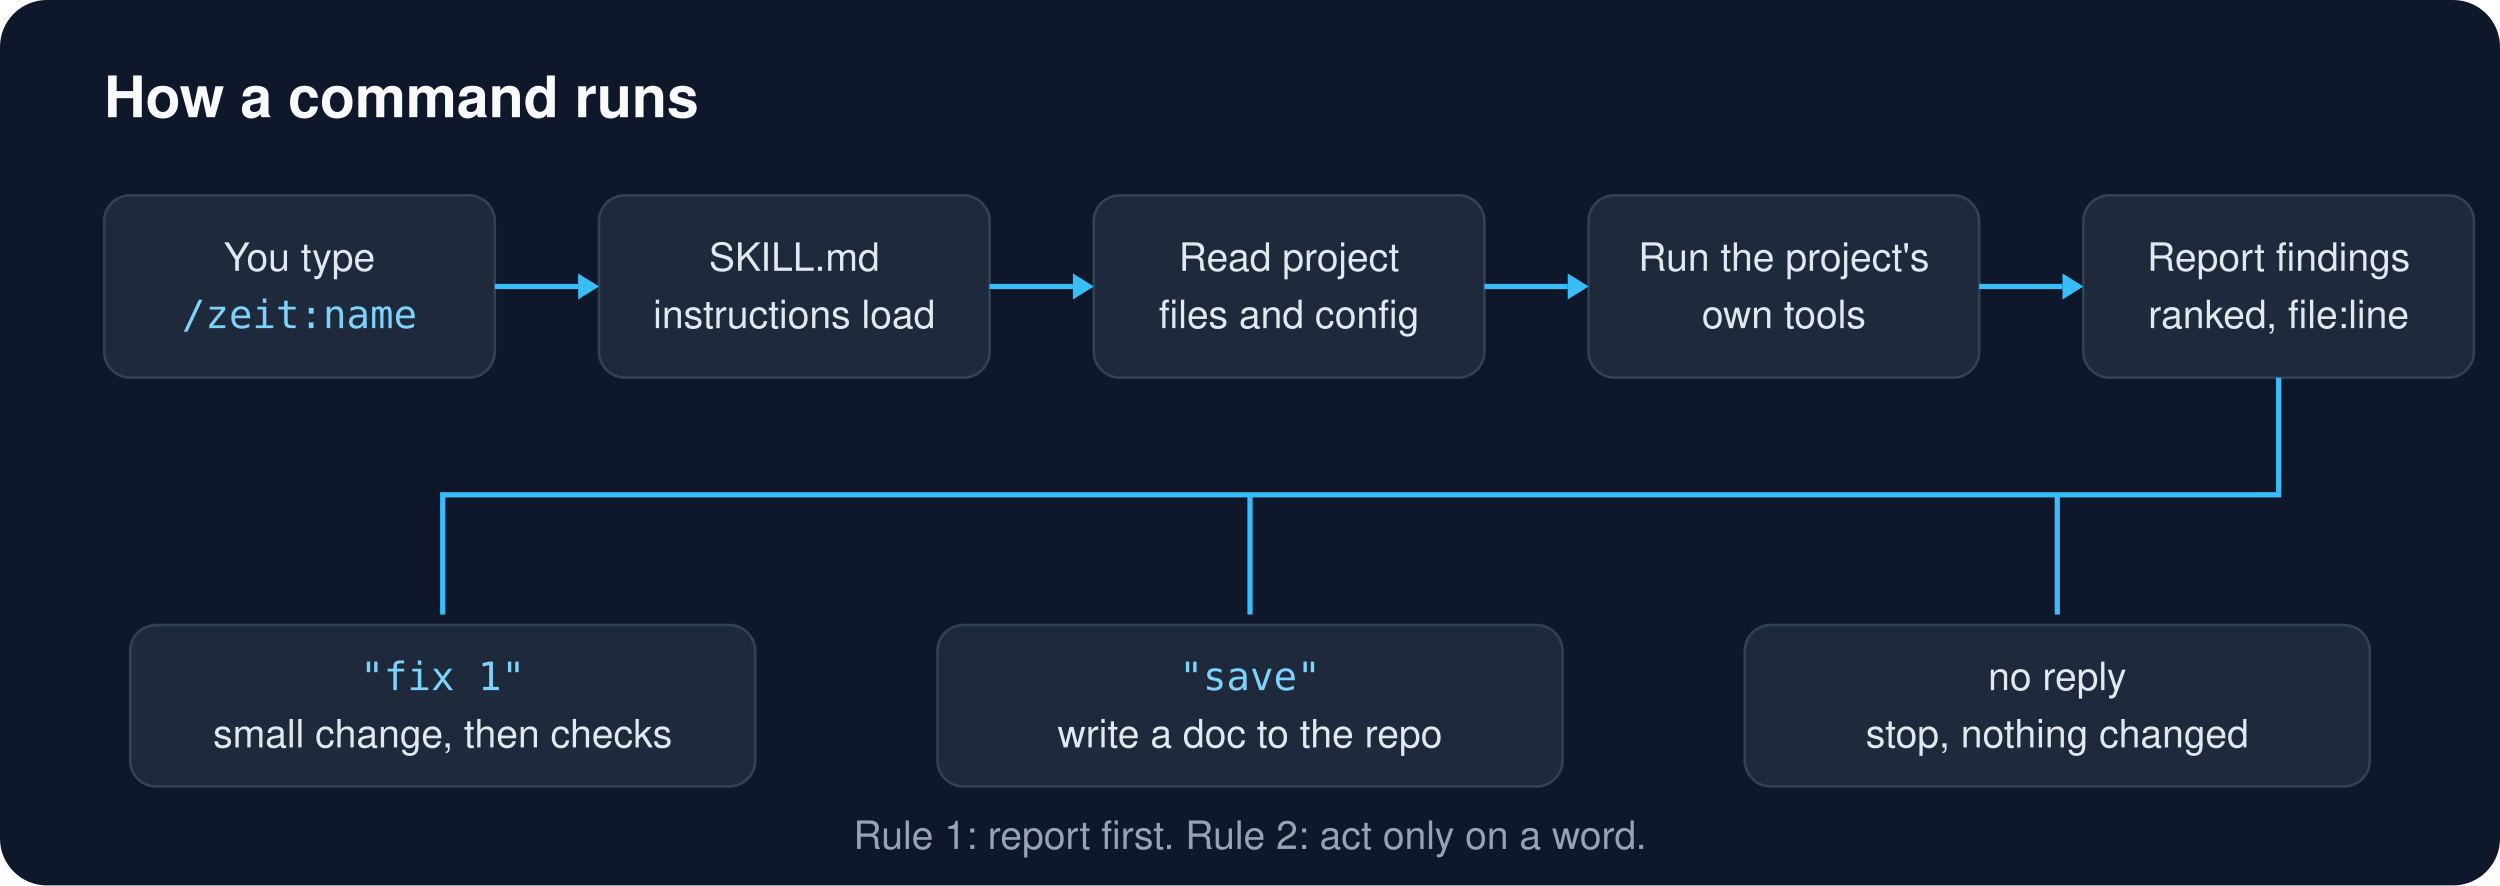
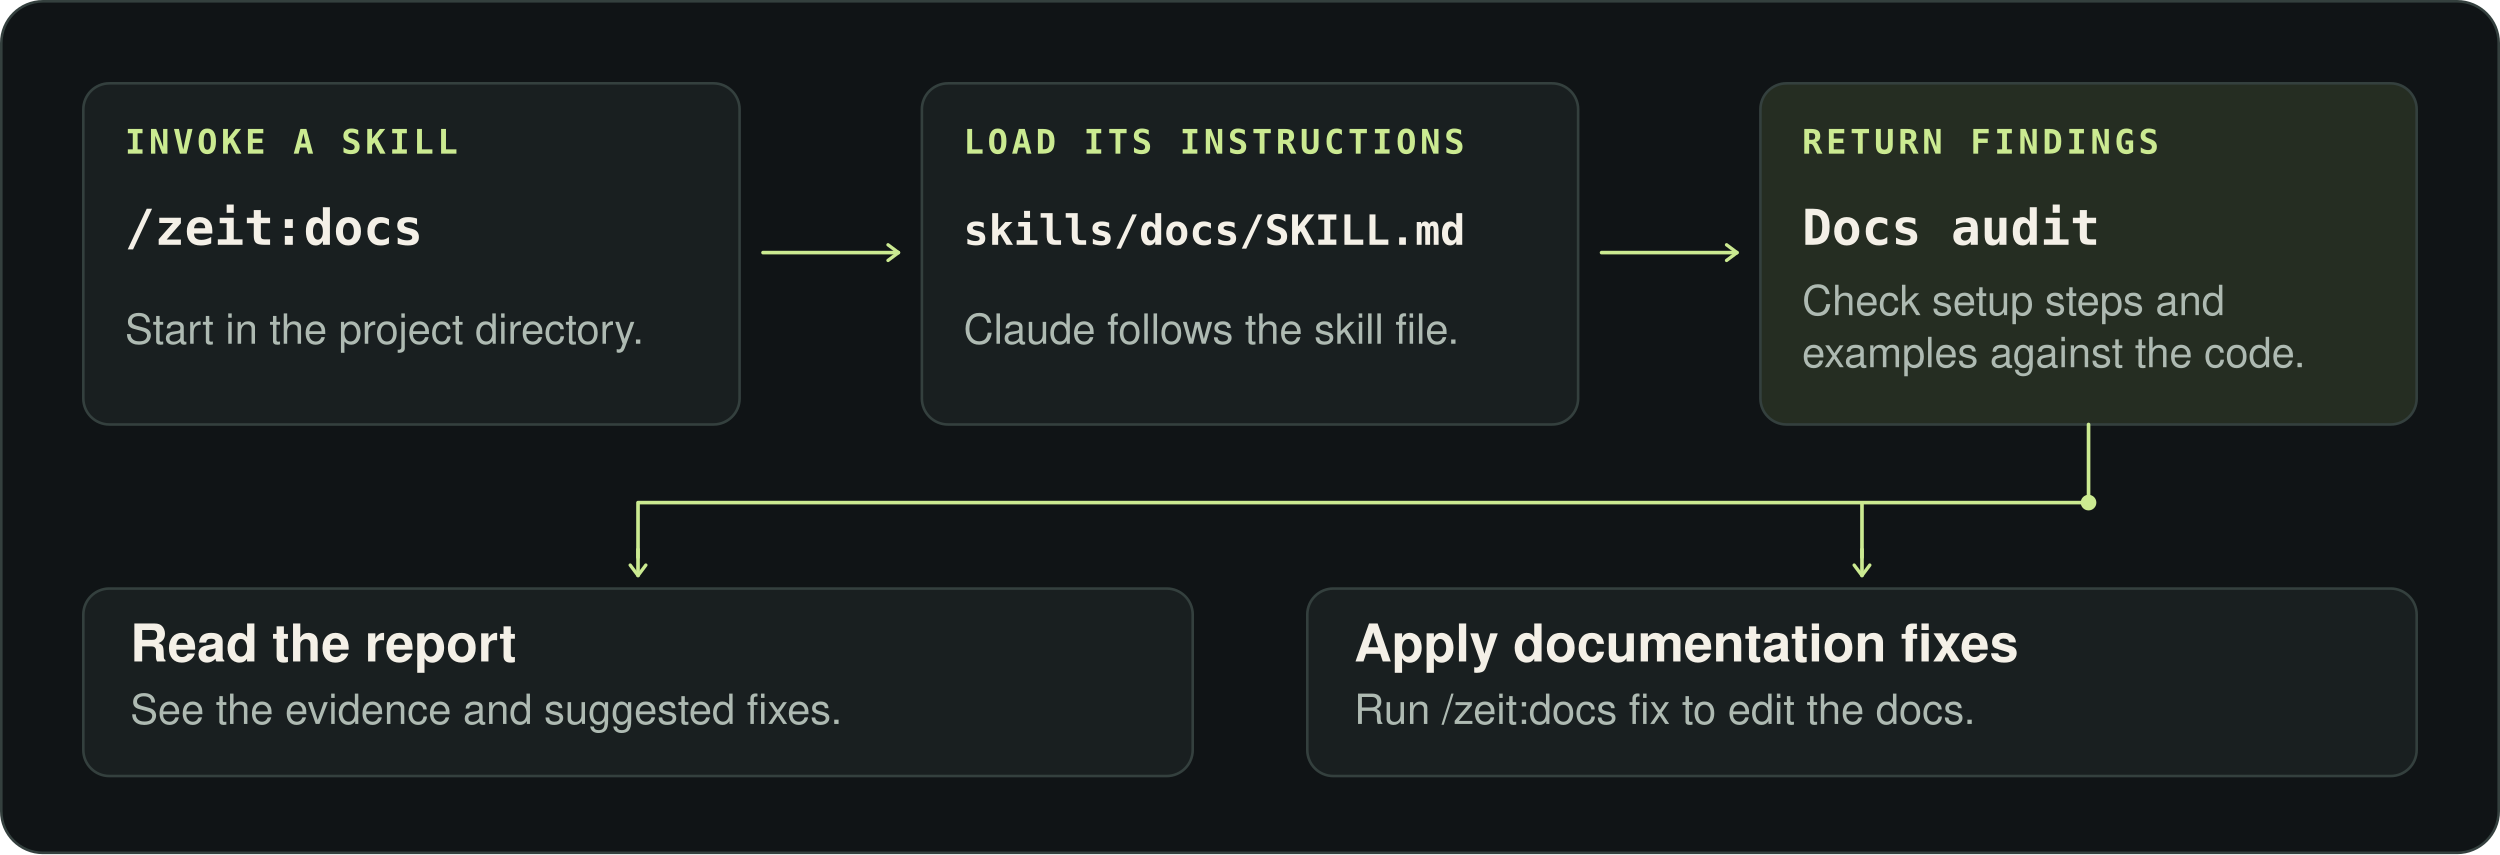
- <svg xmlns="http://www.w3.org/2000/svg" width="960" height="340" viewBox="0 0 960 340" role="img" aria-labelledby="t d">
-   <rect width="960" height="340" rx="18" fill="#0f172a" />
-   <text x="40" y="45" font-family="Segoe UI, Helvetica, Arial, sans-serif" font-size="22" font-weight="700" fill="#f8fafc">How a command runs</text>
-   <g font-family="Segoe UI, Helvetica, Arial, sans-serif" text-anchor="middle">
-     <g fill="#1e293b" stroke="#334155">
-       <rect x="40" y="75" width="150" height="70" rx="10" />
-       <rect x="230" y="75" width="150" height="70" rx="10" />
-       <rect x="420" y="75" width="150" height="70" rx="10" />
-       <rect x="610" y="75" width="150" height="70" rx="10" />
-       <rect x="800" y="75" width="150" height="70" rx="10" />
-     </g>
-     <g font-size="15" fill="#e2e8f0">
-       <text x="115" y="104">You type</text>
-       <text x="115" y="126" font-family="Consolas, Menlo, monospace" fill="#7dd3fc">/zeit:name</text>
-       <text x="305" y="104">SKILL.md</text>
-       <text x="305" y="126">instructions load</text>
-       <text x="495" y="104">Read project</text>
-       <text x="495" y="126">files and config</text>
-       <text x="685" y="104">Run the project's</text>
-       <text x="685" y="126">own tools</text>
-       <text x="875" y="104">Report findings</text>
-       <text x="875" y="126">ranked, file:line</text>
-     </g>
-     <g fill="#1e293b" stroke="#334155">
-       <rect x="50" y="240" width="240" height="62" rx="10" />
-       <rect x="360" y="240" width="240" height="62" rx="10" />
-       <rect x="670" y="240" width="240" height="62" rx="10" />
-     </g>
-     <g font-size="15" fill="#e2e8f0">
-       <text x="170" y="265" font-family="Consolas, Menlo, monospace" fill="#7dd3fc">"fix 1"</text>
-       <text x="170" y="287">small change, then checks</text>
-       <text x="480" y="265" font-family="Consolas, Menlo, monospace" fill="#7dd3fc">"save"</text>
-       <text x="480" y="287">write a doc to the repo</text>
-       <text x="790" y="265">no reply</text>
-       <text x="790" y="287">stop, nothing changed</text>
-     </g>
-   </g>
-   <g stroke="#38bdf8" stroke-width="2" fill="none">
-     <path d="M190 110 H222" />
-     <path d="M380 110 H412" />
-     <path d="M570 110 H602" />
-     <path d="M760 110 H792" />
-     <path d="M875 145 V190 H170 V236" />
-     <path d="M480 190 V236" />
-     <path d="M790 190 V236" />
-   </g>
-   <g fill="#38bdf8">
-     <polygon points="222,105 230,110 222,115" />
-     <polygon points="412,105 420,110 412,115" />
-     <polygon points="602,105 610,110 602,115" />
-     <polygon points="792,105 800,110 792,115" />
-   </g>
-   <text x="480" y="326" text-anchor="middle" font-family="Segoe UI, Helvetica, Arial, sans-serif" font-size="15" fill="#94a3b8">Rule 1: report first. Rule 2: act only on a word.</text>
+ <svg xmlns="http://www.w3.org/2000/svg" width="960" height="328" viewBox="0 0 960 328" role="img" aria-labelledby="title desc">
+   <defs>
+     <marker id="arrow" markerWidth="8" markerHeight="8" refX="6" refY="4" orient="auto" markerUnits="userSpaceOnUse">
+       <path d="m2 1 4 3-4 3" fill="none" stroke="#CBEA91" stroke-width="1.3" stroke-linecap="round" stroke-linejoin="round" />
+     </marker>
+   </defs>
+   <rect x="0.5" y="0.5" width="959" height="327" rx="16" fill="#101416" stroke="#34403E" />
+   <rect x="32" y="32" width="252" height="131" rx="10" fill="#191F20" stroke="#34403E" />
+   <text x="48" y="59" fill="#CBEA91" font-family="Consolas, SFMono-Regular, Menlo, monospace" font-size="13" font-weight="700" letter-spacing="1.4">INVOKE A SKILL</text>
+   <text x="48" y="94" fill="#F4F0E7" font-family="Consolas, SFMono-Regular, Menlo, monospace" font-size="19" font-weight="700">/zeit:docs</text>
+   <text x="48" y="132" fill="#AEBAB2" font-family="Segoe UI, Helvetica, Arial, sans-serif" font-size="16" font-weight="400">Start in the project directory.</text>
+   <rect x="354" y="32" width="252" height="131" rx="10" fill="#191F20" stroke="#34403E" />
+   <text x="370" y="59" fill="#CBEA91" font-family="Consolas, SFMono-Regular, Menlo, monospace" font-size="13" font-weight="700" letter-spacing="1.4">LOAD ITS INSTRUCTIONS</text>
+   <text x="370" y="94" fill="#F4F0E7" font-family="Consolas, SFMono-Regular, Menlo, monospace" font-size="16" font-weight="700">skills/docs/SKILL.md</text>
+   <text x="370" y="132" fill="#AEBAB2" font-family="Segoe UI, Helvetica, Arial, sans-serif" font-size="16" font-weight="400">Claude follows the skill file.</text>
+   <rect x="676" y="32" width="252" height="131" rx="10" fill="#252D22" stroke="#34403E" />
+   <text x="692" y="59" fill="#CBEA91" font-family="Consolas, SFMono-Regular, Menlo, monospace" font-size="13" font-weight="700" letter-spacing="1.4">RETURN FINDINGS</text>
+   <text x="692" y="94" fill="#F4F0E7" font-family="Consolas, SFMono-Regular, Menlo, monospace" font-size="19" font-weight="700">Docs audit</text>
+   <text x="692" y="121" fill="#AEBAB2" font-family="Segoe UI, Helvetica, Arial, sans-serif" font-size="16" font-weight="400">Check setup steps and</text>
+   <text x="692" y="141" fill="#AEBAB2" font-family="Segoe UI, Helvetica, Arial, sans-serif" font-size="16" font-weight="400">examples against the code.</text>
+   <path d="M293 97h52" fill="none" stroke="#CBEA91" stroke-width="1.4" stroke-linecap="round" stroke-linejoin="round" marker-end="url(#arrow)" />
+   <path d="M615 97h52" fill="none" stroke="#CBEA91" stroke-width="1.4" stroke-linecap="round" stroke-linejoin="round" marker-end="url(#arrow)" />
+   <path d="M802 163v30H245v21m557-21h-87v21" fill="none" stroke="#CBEA91" stroke-width="1.4" stroke-linecap="round" stroke-linejoin="round" />
+   <circle cx="802" cy="193" r="3" fill="#CBEA91" />
+   <path d="M245 211v10" fill="none" stroke="#CBEA91" stroke-width="1.4" stroke-linecap="round" stroke-linejoin="round" marker-end="url(#arrow)" />
+   <path d="M715 211v10" fill="none" stroke="#CBEA91" stroke-width="1.4" stroke-linecap="round" stroke-linejoin="round" marker-end="url(#arrow)" />
+   <rect x="32" y="226" width="426" height="72" rx="10" fill="#191F20" stroke="#34403E" />
+   <rect x="502" y="226" width="426" height="72" rx="10" fill="#191F20" stroke="#34403E" />
+   <text x="50" y="254" fill="#F4F0E7" font-family="Segoe UI, Helvetica, Arial, sans-serif" font-size="20" font-weight="700">Read the report</text>
+   <text x="50" y="278" fill="#AEBAB2" font-family="Segoe UI, Helvetica, Arial, sans-serif" font-size="16" font-weight="400">See the evidence and suggested fixes.</text>
+   <text x="520" y="254" fill="#F4F0E7" font-family="Segoe UI, Helvetica, Arial, sans-serif" font-size="20" font-weight="700">Apply documentation fixes</text>
+   <text x="520" y="278" fill="#AEBAB2" font-family="Segoe UI, Helvetica, Arial, sans-serif" font-size="16" font-weight="400">Run /zeit:docs fix to edit the docs.</text>
</svg>
